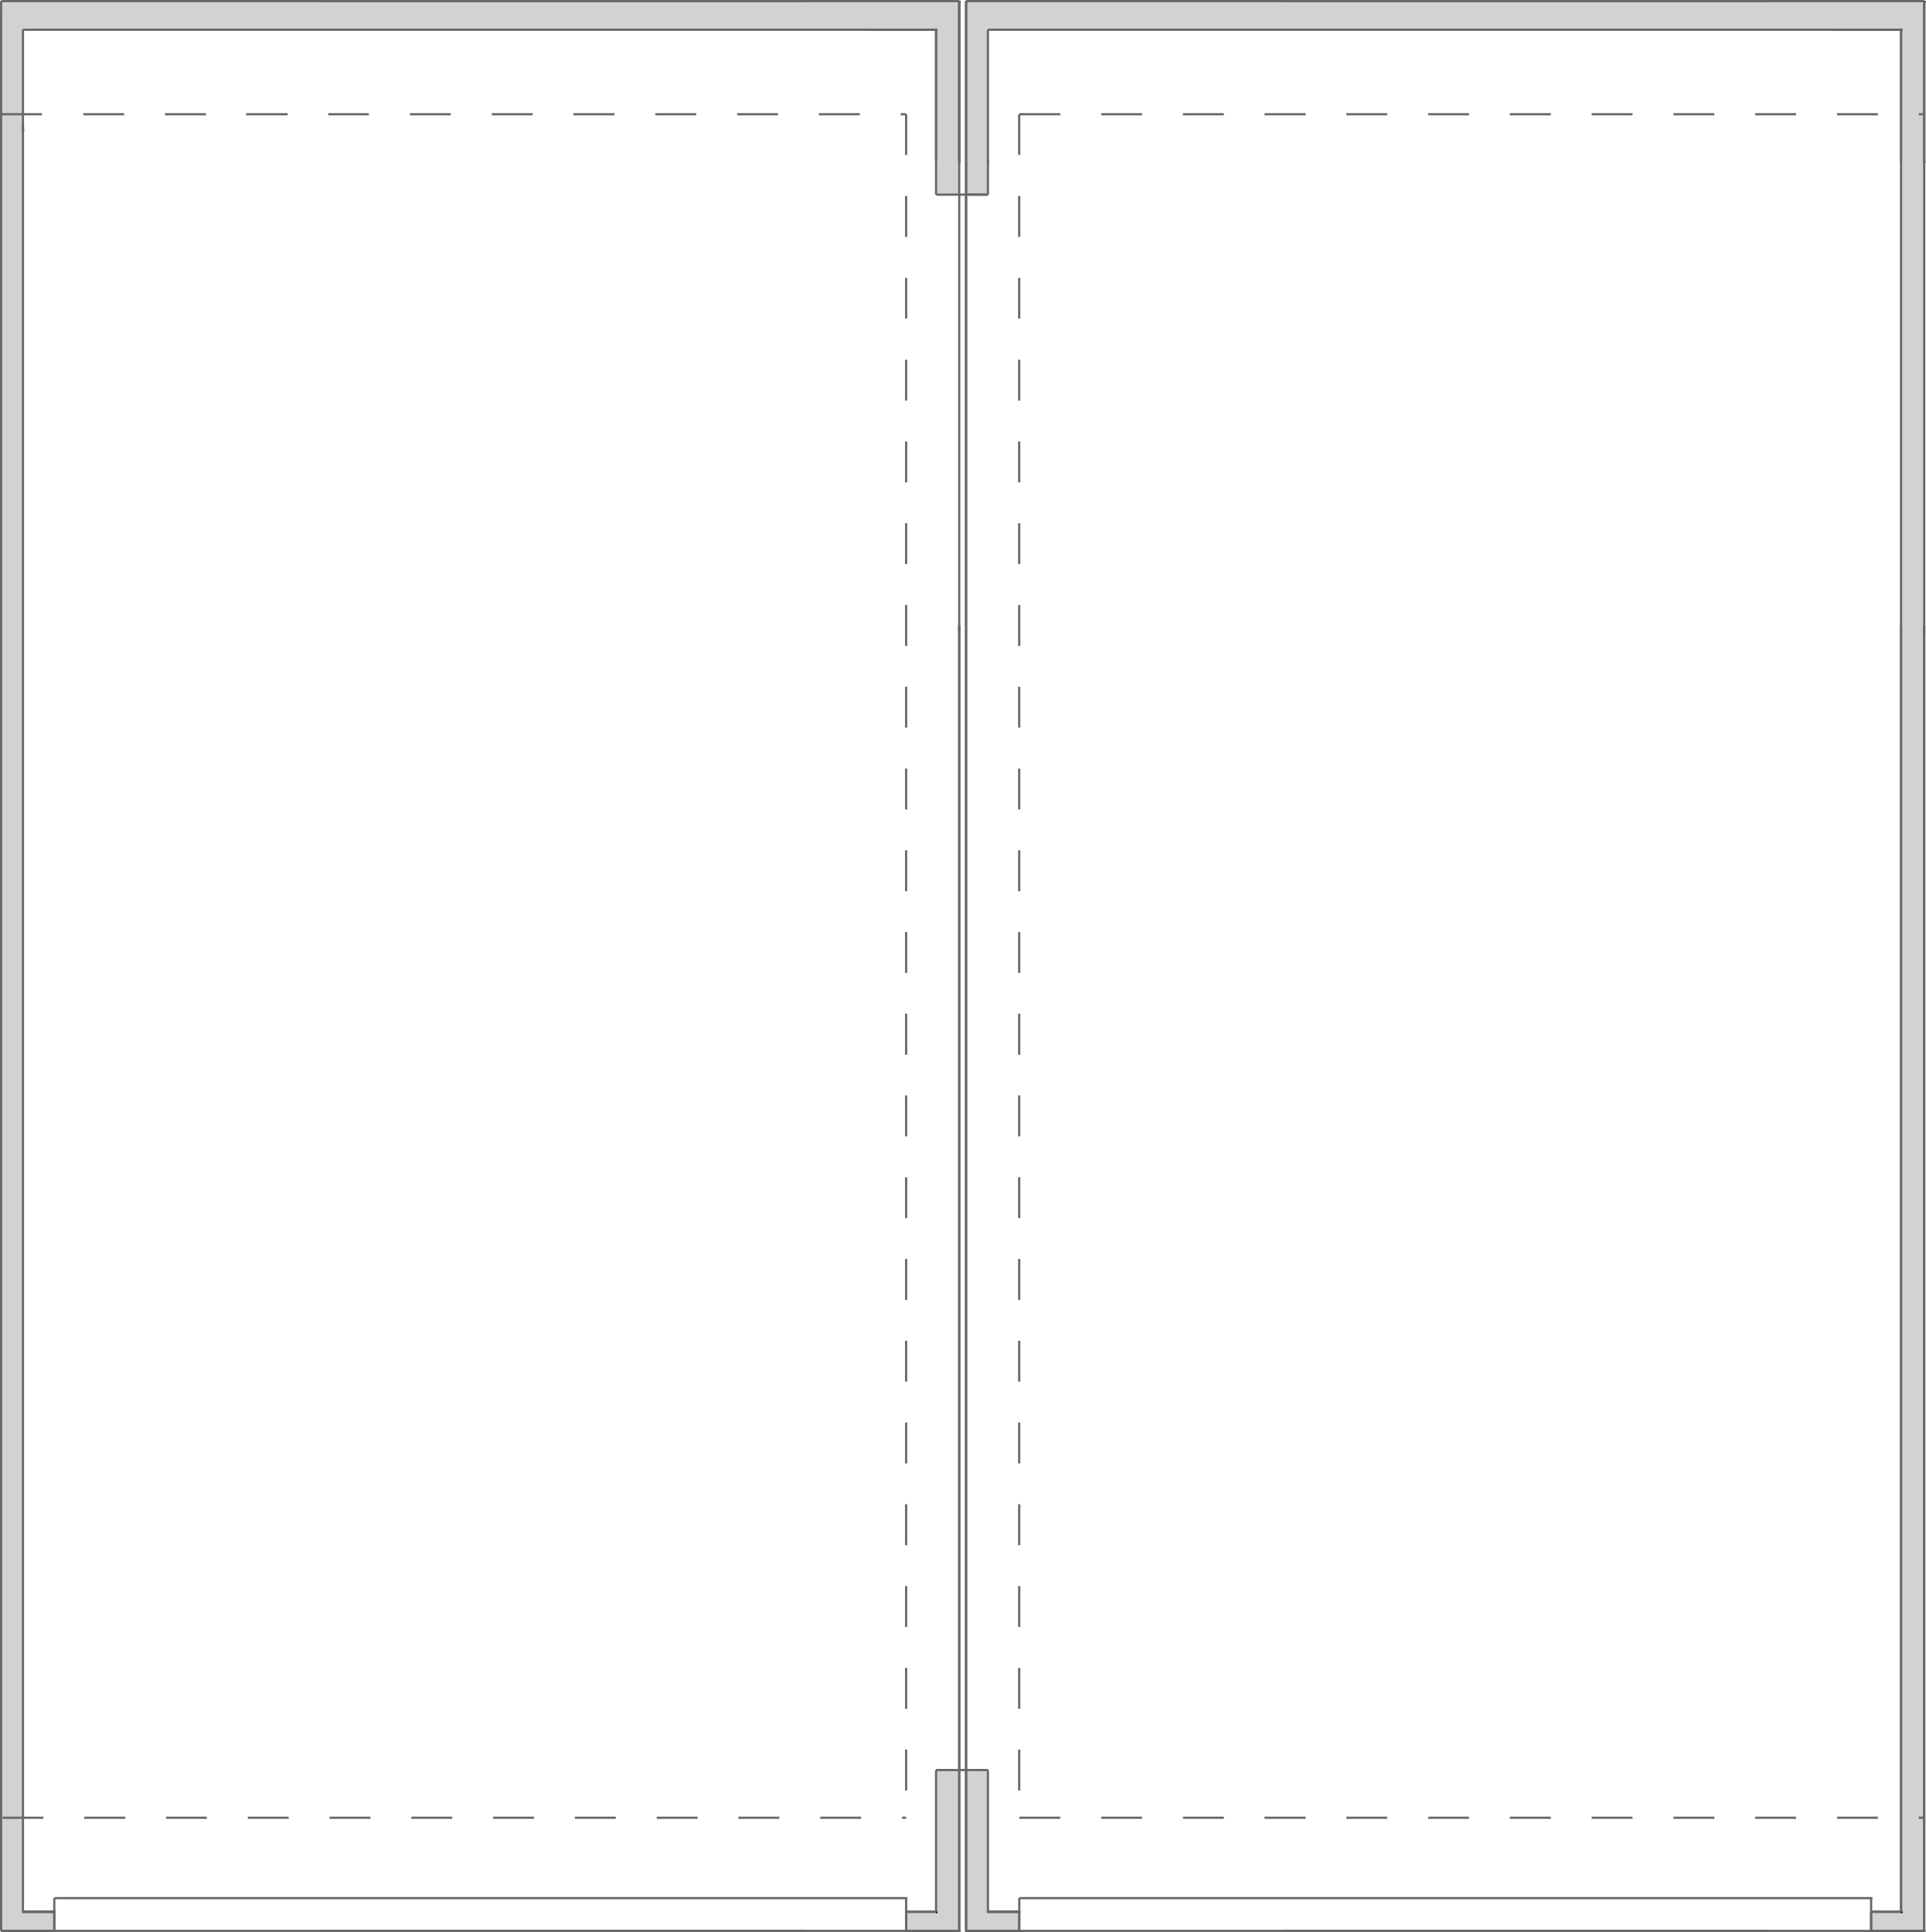
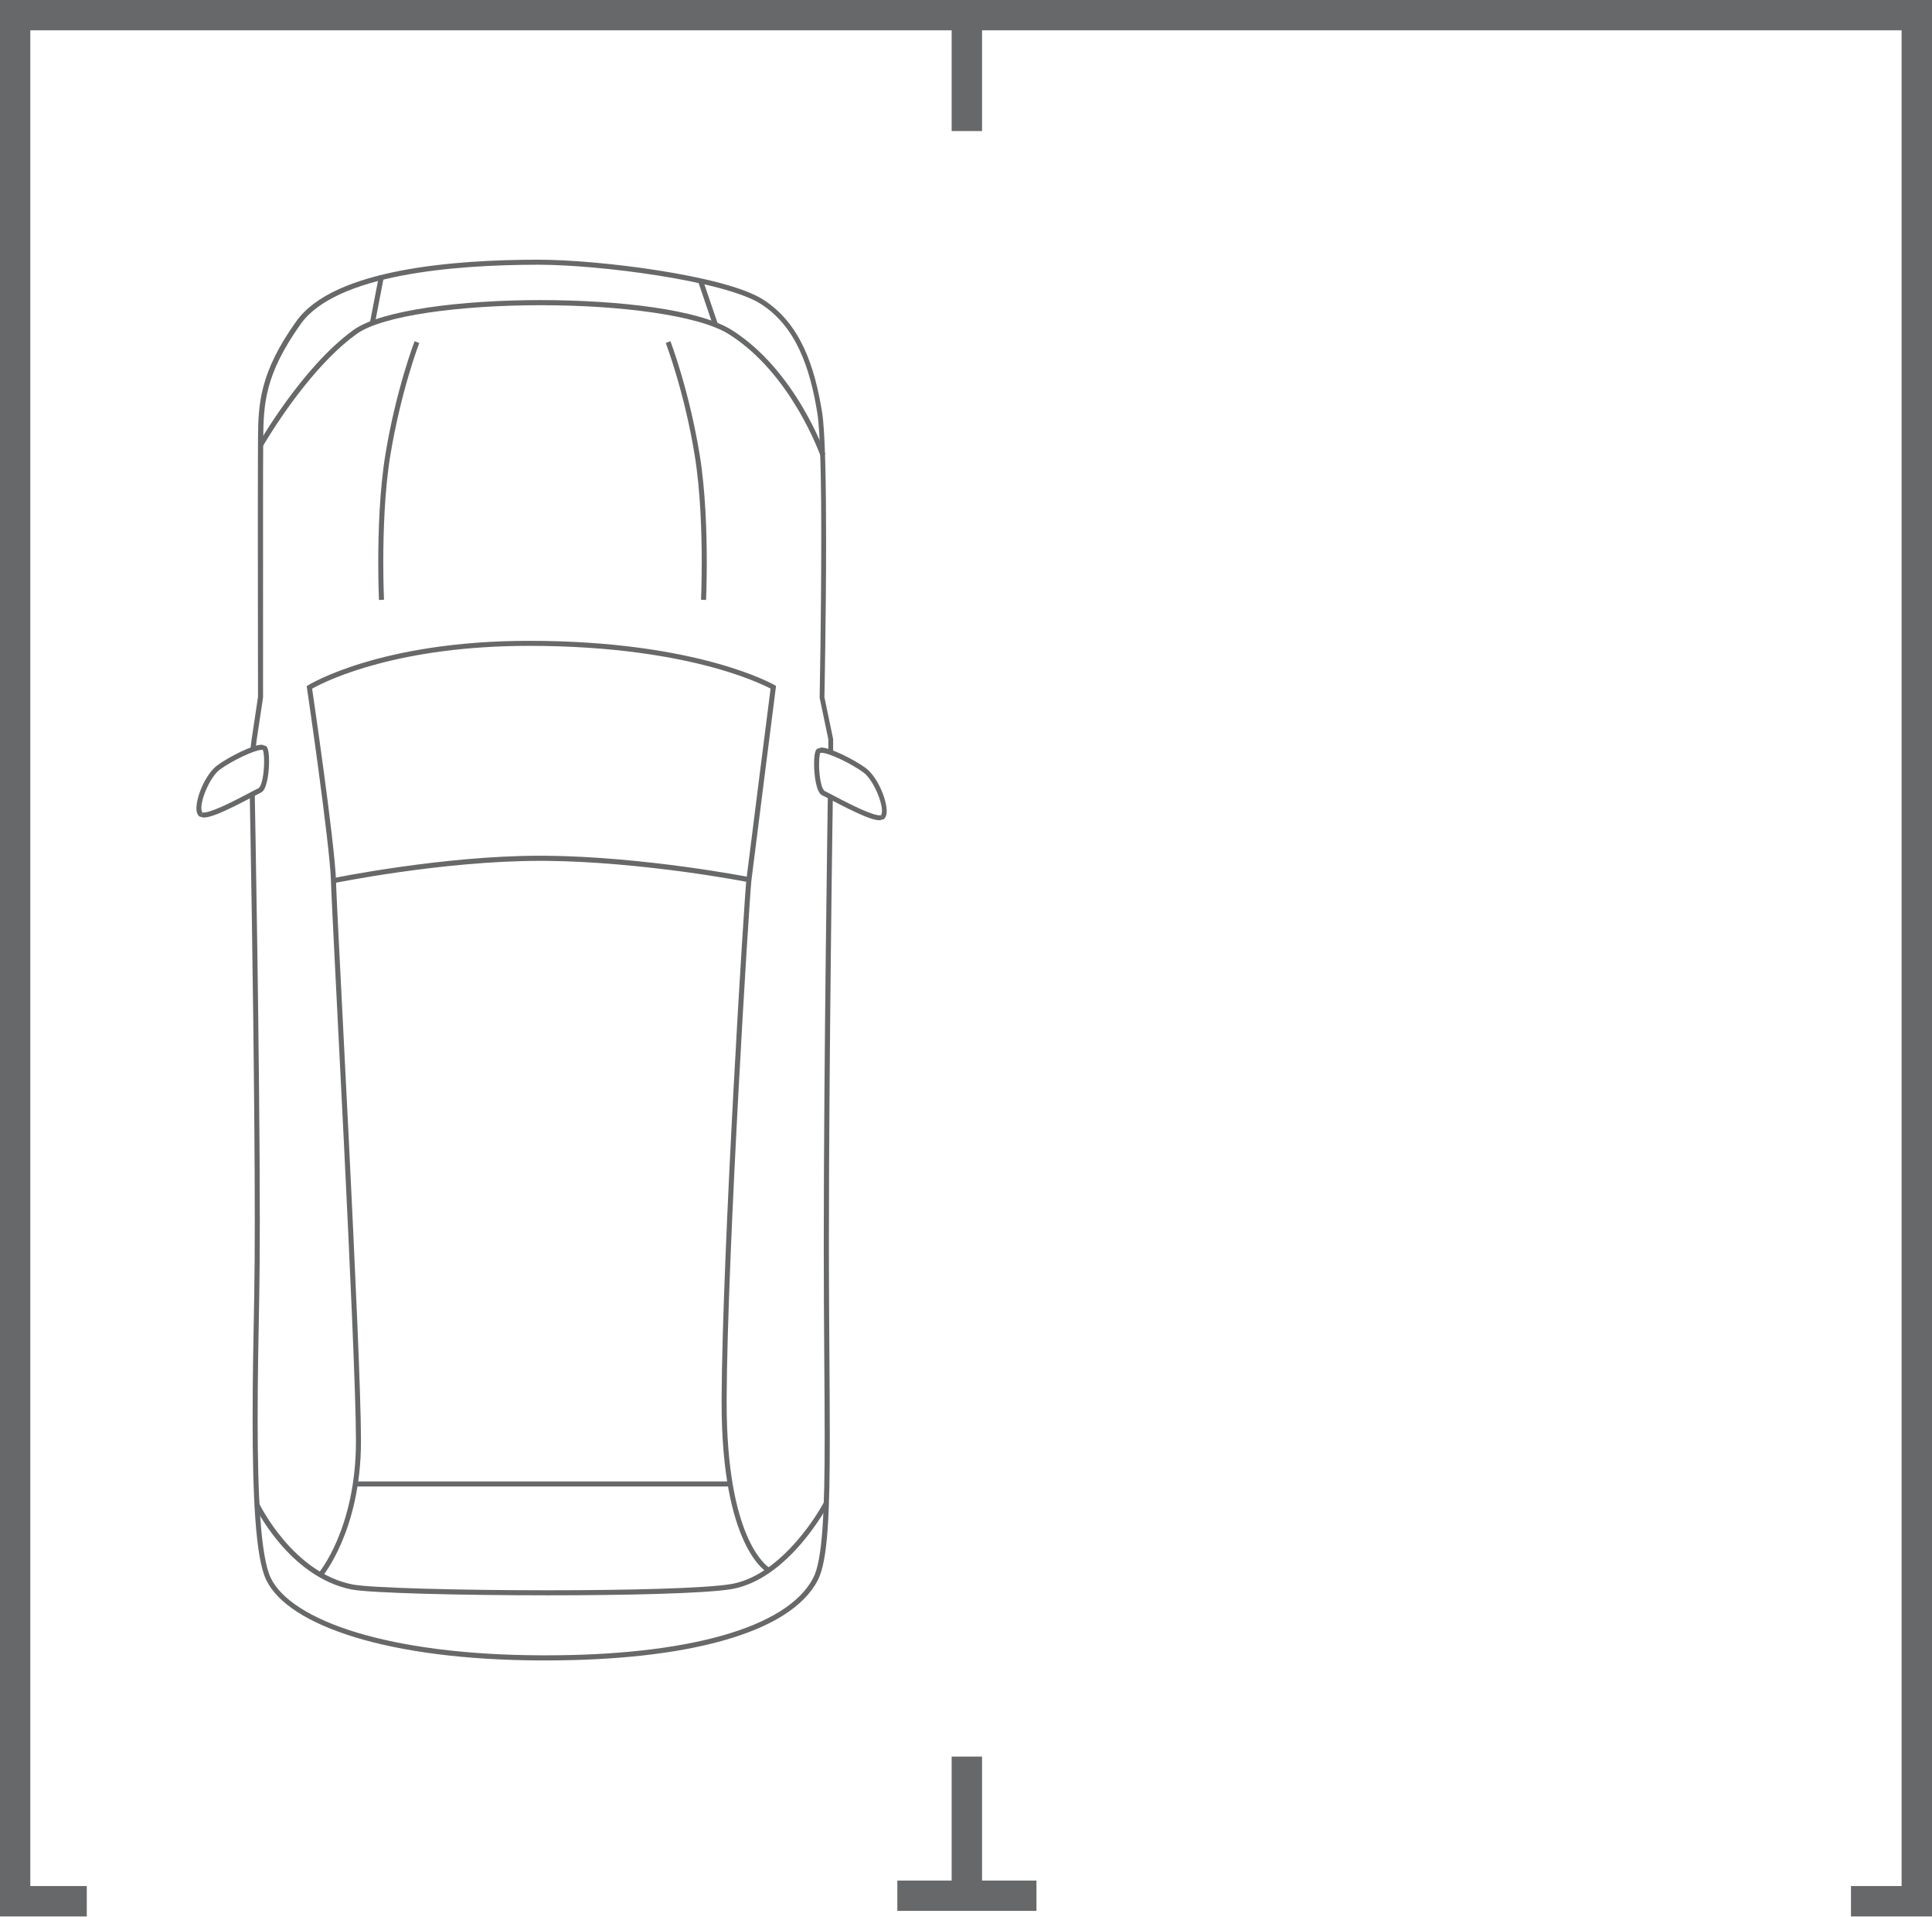
- <svg xmlns="http://www.w3.org/2000/svg" viewBox="0 0 261.05 261.94">
+ <svg xmlns="http://www.w3.org/2000/svg" id="Ebene_2" viewBox="0 0 214.83 213.05">
  <defs>
-     <style>.cls-1{fill:#676869;fill-rule:evenodd;opacity:0.3;}.cls-2{fill:none;stroke:#676869;stroke-miterlimit:10;stroke-width:0.3px;}.cls-3{fill:#000001;}</style>
+     <style>.cls-1{fill:#676869;}</style>
  </defs>
-   <g id="Ebene_2" data-name="Ebene 2">
-     <g id="Ebene_1-2" data-name="Ebene 1">
-       <polyline class="cls-1" points="3.11 4.03 3.11 4.03 0.15 0.15 0.15 261.79 3.11 259.2 3.11 4.03" />
-       <polyline class="cls-1" points="138.18 261.79 133.93 261.79 133.93 259.2 138.18 259.2 138.18 261.79" />
-       <polyline class="cls-1" points="126.9 261.79 122.84 261.79 122.84 259.2 126.9 259.2 126.9 261.79" />
-       <polyline class="cls-1" points="130.97 261.79 133.93 261.79 133.93 239.98 130.97 239.98 130.97 261.79" />
-       <polyline class="cls-1" points="130.04 261.79 126.9 261.79 126.9 239.98 130.04 239.98 130.04 261.79" />
-       <polyline class="cls-1" points="0.15 261.79 7.36 261.79 7.36 259.2 3.11 259.2 0.15 261.79" />
-       <polyline class="cls-1" points="260.86 0.15 260.86 0.15 257.72 4.03 257.72 259.2 253.66 259.2 253.66 261.79 260.86 261.79 260.86 0.15" />
-       <polyline class="cls-1" points="133.93 4.03 257.72 4.03 260.86 0.15 130.97 0.15 133.93 4.03" />
-       <polyline class="cls-1" points="130.97 26.39 130.97 0.15 133.93 4.03 133.93 26.39 130.97 26.39" />
-       <polyline class="cls-1" points="126.9 4.03 3.11 4.03 0.15 0.15 130.04 0.15 126.9 4.03" />
-       <polyline class="cls-1" points="126.9 26.39 130.04 26.39 130.04 0.15 126.9 4.03 126.9 26.39" />
-       <line class="cls-2" x1="7.36" y1="261.79" x2="123.02" y2="261.79" />
-       <polyline class="cls-2" points="3.11 4.03 3.11 17.7 3.29 17.7" />
-       <polyline class="cls-2" points="3.11 16.78 3.11 259.2 3.29 259.2" />
-       <polyline class="cls-2" points="126.9 239.98 126.9 259.2 127.09 259.2" />
-       <line class="cls-2" x1="3.11" y1="4.03" x2="127.09" y2="4.03" />
-       <line class="cls-2" x1="117.3" y1="4.03" x2="127.09" y2="4.03" />
-       <line class="cls-2" x1="3.11" y1="259.2" x2="7.54" y2="259.2" />
-       <line class="cls-2" x1="0.15" y1="261.79" x2="7.54" y2="261.79" />
-       <polyline class="cls-2" points="130.04 261.79 122.84 261.79 123.02 261.79" />
-       <polyline class="cls-2" points="122.84 257.35 122.84 261.79 123.02 261.79" />
-       <polyline class="cls-2" points="7.36 257.35 7.36 261.79 7.54 261.79" />
-       <line class="cls-2" x1="7.36" y1="257.35" x2="123.02" y2="257.35" />
-       <line class="cls-2" x1="122.84" y1="259.2" x2="127.09" y2="259.2" />
-       <path class="cls-2" d="M122.28,246.45h.56m-11.64,0h5.54m-16.63,0h5.54m-16.62,0h5.54m-16.63,0h5.54m-16.63,0H72.4m-16.63,0h5.54m-16.63,0h5.54m-16.63,0h5.55m-16.63,0h5.54m-16.63,0H17m-16.63,0H5.88" />
-       <path class="cls-2" d="M122.1,15.49h.74m-11.83,0h5.55m-16.63,0h5.54m-16.63,0h5.54m-16.63,0H83.3m-16.63,0h5.54m-16.63,0h5.54m-16.62,0H50m-16.63,0H39m-16.63,0h5.55m-16.63,0h5.54m-16.63,0H5.69" />
-       <line class="cls-2" x1="3.11" y1="259.2" x2="7.36" y2="259.2" />
-       <line class="cls-2" x1="7.36" y1="259.2" x2="7.36" y2="261.79" />
-       <line class="cls-2" x1="7.36" y1="261.79" x2="0.15" y2="261.79" />
-       <line class="cls-2" x1="0.15" y1="261.79" x2="0.15" y2="0.15" />
-       <line class="cls-2" x1="0.15" y1="0.15" x2="130.04" y2="0.15" />
-       <line class="cls-2" x1="126.9" y1="4.03" x2="126.9" y2="21.95" />
-       <line class="cls-2" x1="126.9" y1="259.2" x2="122.84" y2="259.2" />
-       <line class="cls-2" x1="122.84" y1="259.2" x2="122.84" y2="261.79" />
-       <line class="cls-2" x1="122.84" y1="261.79" x2="130.04" y2="261.79" />
-       <line class="cls-2" x1="130.04" y1="21.95" x2="130.04" y2="0.15" />
-       <rect class="cls-3" x="130.04" y="0.15" width="0.18" height="0.18" />
-       <rect class="cls-3" x="130.04" y="0.15" width="0.18" height="0.18" />
-       <rect class="cls-3" x="130.04" y="0.15" width="0.18" height="0.18" />
-       <polyline class="cls-2" points="130.04 84.78 130.04 261.79 130.23 261.79" />
-       <line class="cls-2" x1="130.04" y1="261.79" x2="130.04" y2="84.78" />
-       <rect class="cls-3" x="130.04" y="0.15" width="0.18" height="0.18" />
-       <polyline class="cls-2" points="130.04 0.15 130.04 21.95 130.23 21.95" />
-       <line class="cls-2" x1="130.04" y1="85.88" x2="130.04" y2="0.15" />
-       <line class="cls-2" x1="126.9" y1="21.95" x2="126.9" y2="4.03" />
-       <polyline class="cls-2" points="109.17 0.15 43.2 0.15 43.39 0.15" />
-       <polyline class="cls-2" points="109.17 261.79 43.2 261.79 43.39 261.79" />
-       <polyline class="cls-1" points="3.11 259.2 7.36 259.2 3.11 259.2" />
-       <polyline class="cls-2" points="3.11 259.2 7.36 259.2 3.11 259.2" />
-       <rect class="cls-3" x="126.9" y="259.2" width="0.18" height="0.18" />
-       <polyline class="cls-2" points="130.97 0.15 130.97 261.79 131.15 261.79" />
-       <line class="cls-2" x1="138.17" y1="261.79" x2="253.84" y2="261.79" />
-       <polyline class="cls-2" points="133.93 4.03 133.93 21.95 134.11 21.95" />
-       <polyline class="cls-2" points="133.93 239.98 133.93 259.2 134.11 259.2" />
-       <polyline class="cls-2" points="257.72 84.78 257.72 259.2 257.91 259.2" />
-       <line class="cls-2" x1="133.93" y1="4.03" x2="257.91" y2="4.03" />
-       <line class="cls-2" x1="248.11" y1="4.03" x2="257.91" y2="4.03" />
-       <line class="cls-2" x1="133.93" y1="259.2" x2="138.36" y2="259.2" />
-       <line class="cls-2" x1="130.97" y1="261.79" x2="138.36" y2="261.79" />
-       <polyline class="cls-2" points="260.86 261.79 253.66 261.79 253.84 261.79" />
-       <polyline class="cls-2" points="253.66 257.35 253.66 261.79 253.84 261.79" />
-       <polyline class="cls-2" points="138.18 257.35 138.18 261.79 138.36 261.79" />
-       <line class="cls-2" x1="138.17" y1="257.35" x2="253.84" y2="257.35" />
-       <line class="cls-2" x1="253.66" y1="259.2" x2="257.91" y2="259.2" />
-       <path class="cls-2" d="M260.12,246.45h.74m-11.82,0h5.54m-16.63,0h5.54m-16.62,0h5.54m-16.63,0h5.54m-16.63,0h5.55m-16.63,0h5.54m-16.63,0h5.54m-16.63,0H177m-16.63,0h5.54m-16.63,0h5.54m-16.63,0h5.55" />
-       <path class="cls-2" d="M260.12,15.49h.74m-11.82,0h5.54m-16.63,0h5.54m-16.62,0h5.54m-16.63,0h5.54m-16.63,0h5.55m-16.63,0h5.54m-16.63,0h5.54m-16.63,0H177m-16.63,0h5.54m-16.63,0h5.54m-16.63,0h5.55" />
-       <line class="cls-2" x1="133.93" y1="259.2" x2="138.17" y2="259.2" />
-       <line class="cls-2" x1="138.17" y1="259.2" x2="138.17" y2="261.79" />
-       <line class="cls-2" x1="138.17" y1="261.79" x2="130.97" y2="261.79" />
-       <line class="cls-2" x1="130.97" y1="261.79" x2="130.97" y2="0.15" />
-       <line class="cls-2" x1="130.97" y1="0.15" x2="260.86" y2="0.15" />
-       <line class="cls-2" x1="257.72" y1="4.03" x2="257.72" y2="21.95" />
-       <line class="cls-2" x1="257.72" y1="259.2" x2="253.66" y2="259.2" />
-       <line class="cls-2" x1="253.66" y1="259.2" x2="253.66" y2="261.79" />
-       <line class="cls-2" x1="253.66" y1="261.79" x2="260.86" y2="261.79" />
-       <line class="cls-2" x1="260.86" y1="21.95" x2="260.86" y2="0.15" />
-       <rect class="cls-3" x="260.86" y="0.15" width="0.18" height="0.18" />
-       <rect class="cls-3" x="260.86" y="0.15" width="0.18" height="0.18" />
-       <rect class="cls-3" x="260.86" y="0.15" width="0.18" height="0.18" />
-       <line class="cls-2" x1="257.72" y1="84.78" x2="257.72" y2="259.2" />
-       <polyline class="cls-2" points="260.86 84.78 260.86 261.79 261.05 261.79" />
-       <line class="cls-2" x1="260.86" y1="261.79" x2="260.86" y2="84.78" />
-       <rect class="cls-3" x="260.86" y="0.15" width="0.18" height="0.18" />
-       <polyline class="cls-2" points="260.86 0.15 260.86 21.95 261.05 21.95" />
-       <line class="cls-2" x1="260.86" y1="85.88" x2="260.86" y2="0.15" />
-       <line class="cls-2" x1="257.72" y1="84.78" x2="257.72" y2="4.03" />
-       <polyline class="cls-2" points="239.98 0.15 174.02 0.15 174.21 0.15" />
-       <polyline class="cls-2" points="239.98 261.79 174.02 261.79 174.21 261.79" />
-       <polyline class="cls-1" points="133.93 259.2 138.18 259.2 133.93 259.2" />
-       <polyline class="cls-2" points="133.93 259.2 138.18 259.2 133.93 259.2" />
-       <rect class="cls-3" x="257.72" y="259.2" width="0.18" height="0.18" />
-       <path class="cls-2" d="M138.17,237.21v5.55m0-16.63v5.54m0-16.63v5.54m0-16.63v5.55m0-16.63v5.54m0-16.63v5.54m0-16.63v5.55m0-16.63v5.54m0-16.63v5.55m0-16.63V143m0-16.63v5.54m0-16.63v5.55m0-16.63v5.54m0-16.63v5.54m0-16.63v5.55m0-16.63v5.54m0-16.63v5.54m0-16.62v5.54m0-16.63V43.2m0-16.63v5.55m0-16.63V21" />
-       <path class="cls-2" d="M122.84,237.21v5.55m0-16.63v5.54m0-16.63v5.54m0-16.63v5.55m0-16.63v5.54m0-16.63v5.54m0-16.63v5.55m0-16.63v5.54m0-16.63v5.55m0-16.63V143m0-16.63v5.54m0-16.63v5.55m0-16.63v5.54m0-16.63v5.54m0-16.63v5.55m0-16.63v5.54m0-16.63v5.54m0-16.62v5.54m0-16.63V43.2m0-16.63v5.55m0-16.63V21" />
-       <line class="cls-2" x1="133.93" y1="239.98" x2="126.9" y2="239.98" />
-       <line class="cls-2" x1="133.93" y1="26.39" x2="126.9" y2="26.39" />
-       <line class="cls-2" x1="133.93" y1="26.39" x2="130.97" y2="26.39" />
-       <line class="cls-2" x1="126.9" y1="21.95" x2="126.9" y2="26.39" />
-       <line class="cls-2" x1="133.93" y1="21.95" x2="133.93" y2="26.39" />
-     </g>
+   <g id="Ebene_1-2">
+     <polygon class="cls-1" points="9.65 209.67 3.37 209.67 3.37 3.37 211.45 3.37 211.45 209.67 205.82 209.67 205.82 213.05 214.83 213.05 214.83 0 0 0 0 213.05 9.65 213.05 9.65 209.67" />
+     <polyline class="cls-1" points="105.82 1.92 105.82 14.57 109.2 14.57 109.2 1.92" />
+     <polyline class="cls-1" points="105.82 195.28 105.82 210.75 109.2 210.75 109.2 195.28" />
+     <polyline class="cls-1" points="99.78 212.43 115.25 212.43 115.25 209.06 99.78 209.06" />
+     <path class="cls-1" d="M92.05,88.54s-.45,29.45-.45,49.64v1.05c0,8.02.1,14.85.1,20.38.01,8.39-.24,13.85-1.27,15.8-1.44,2.8-5.01,4.98-10.18,6.43-5.16,1.45-11.9,2.19-19.63,2.18h-.5c-8.41-.03-15.35-.99-20.47-2.54-5.13-1.55-8.42-3.72-9.54-6.06-.56-1.14-.94-3.51-1.16-6.61-.22-3.1-.3-6.93-.3-11.07,0-4.43.09-9.21.18-13.8.04-2.19.06-5,.06-8.2,0-17.79-.56-47.43-.56-47.43h-.56s.03,1.86.09,4.92c.16,9.17.47,29.17.47,42.51,0,3.19-.02,6-.06,8.19-.09,4.59-.18,9.37-.18,13.81,0,4.14.08,7.99.3,11.11.23,3.13.59,5.51,1.22,6.81,1.27,2.59,4.69,4.77,9.88,6.36,5.2,1.58,12.19,2.54,20.64,2.57h.5c7.76,0,14.54-.73,19.78-2.21,5.23-1.47,8.95-3.68,10.53-6.71,1.14-2.23,1.33-7.63,1.33-16.06,0-5.54-.09-12.37-.1-20.38v-1.05c0-10.1.11-22.5.22-32.39.05-4.94.11-9.25.15-12.33.04-3.08.07-4.91.07-4.92h-.56Z" />
+     <path class="cls-1" d="M98.07,90.87l.16.23c.3-.22.36-.57.37-.94-.02-1.39-1.05-3.8-2.32-4.77-.67-.49-1.65-1.05-2.59-1.5-.95-.44-1.81-.78-2.38-.79l-.48.16c-.17.19-.2.4-.25.68-.04.28-.06.62-.06.99,0,.67.07,1.44.2,2.09.07.32.15.61.26.85.11.24.23.45.47.56.33.14,1.58.84,2.89,1.48,1.33.65,2.68,1.27,3.46,1.28l.44-.11-.16-.23-.16-.23h-.02s-.1.02-.1.02c-.51.01-1.93-.58-3.21-1.22-1.31-.64-2.53-1.32-2.92-1.5l-.19-.27c-.25-.56-.41-1.76-.4-2.71,0-.35.02-.67.05-.91l.06-.28.03-.07v-.02s0-.01,0-.01l.02.02h0s-.02-.02-.02-.02l.02.02-.05-.05.04.07h.02s-.05-.07-.05-.07l.04.07h.1c.35-.02,1.24.29,2.14.72.91.43,1.87.98,2.5,1.44,1.05.74,2.11,3.19,2.09,4.31,0,.31-.08.47-.12.48l.16.23Z" />
+     <path class="cls-1" d="M22.35,90.55l.16-.23s-.13-.17-.12-.48c-.02-1.13,1.04-3.57,2.09-4.31.63-.46,1.59-1.01,2.5-1.44.9-.43,1.79-.74,2.14-.73h.09s0,.01,0,.01l.04-.07-.05.05h.02s.04-.05.04-.05l-.05.05.02-.02h-.02s0,.02,0,.02l.02-.02h-.02s.08.2.11.43c.03.23.05.53.05.86,0,.64-.06,1.38-.18,1.97-.06.3-.14.56-.22.74l-.19.28c-.39.17-1.61.85-2.92,1.5-1.29.64-2.7,1.24-3.21,1.22h-.1s-.02-.01-.02-.01l-.16.23-.16.23.44.11c.78-.01,2.13-.63,3.46-1.28,1.31-.65,2.57-1.34,2.89-1.49.24-.11.36-.32.47-.56.31-.72.45-1.93.45-2.94,0-.37-.02-.71-.06-.99-.05-.28-.09-.49-.25-.68l-.48-.16c-.57,0-1.43.34-2.38.79-.94.45-1.92,1.01-2.59,1.5-1.28.97-2.3,3.38-2.32,4.77,0,.37.07.72.37.94l.16-.23Z" />
+     <path class="cls-1" d="M92.64,83.59v-1.44l-.97-4.66-.28.06h.28s.19-8.92.19-17.41c0-6.18-.1-12.11-.44-14.27-.81-5.02-2.36-9.91-6.6-12.59-2.15-1.35-6.66-2.43-11.52-3.2-4.86-.77-10.04-1.21-13.45-1.21h-.02c-4.65,0-10.31.26-15.33,1.23-5.02.98-9.42,2.65-11.54,5.6-4.09,5.71-4.25,9.22-4.27,13.08-.01,1.29-.02,4.91-.02,9.16,0,8.52.02,19.57.02,19.57h.28l-.28-.04-.71,4.72-.13,1.06.56.07.13-1.06-.28-.03.28.04.71-4.74v-.02s0-2.76,0-6.59c0-3.83,0-8.72,0-12.98s0-7.88.02-9.16c.04-3.85.15-7.11,4.17-12.76,1.93-2.73,6.22-4.41,11.19-5.37,4.97-.96,10.6-1.22,15.23-1.22h.02c3.36,0,8.53.44,13.36,1.21,4.82.76,9.33,1.87,11.31,3.12,4.01,2.53,5.54,7.22,6.34,12.2.33,2.05.44,8.01.43,14.18,0,4.24-.05,8.59-.09,11.88-.05,3.29-.09,5.51-.09,5.52v.03l.97,4.63v1.38h.56Z" />
+     <path class="cls-1" d="M85.61,174.32l-.04-.02c-.44-.28-4.77-3.41-4.77-18.39v-.35c.07-16.32,2.52-55.68,2.76-57.74.13-1.04.8-6.39,1.45-11.48.65-5.08,1.26-9.9,1.26-9.91l.02-.18-.16-.09s-8.43-4.92-27.29-4.92c-16.62,0-24.54,4.91-24.58,4.94l-.16.1.03.18s.64,4.34,1.29,9.19c.65,4.85,1.32,10.23,1.38,12.27.11,4.14,2.78,52.24,2.78,62.25v.06c0,4.9-1.06,8.58-2.1,11.03-.52,1.22-1.05,2.14-1.44,2.75-.19.3-.36.53-.47.68l-.17.22.43.36s4.3-5.07,4.31-15.04v-.07c0-10.05-2.67-58.14-2.78-62.26-.12-4.19-2.68-21.52-2.68-21.53l-.28.04.15.24s.11-.07.36-.2c1.7-.92,9.49-4.65,23.93-4.65,9.38,0,16.14,1.22,20.55,2.43,2.21.61,3.82,1.21,4.89,1.67.53.23.93.41,1.19.54.26.13.38.2.38.2l.14-.24-.28-.04s-2.46,19.3-2.71,21.39c-.25,2.13-2.69,41.44-2.76,57.81v.35c0,16.08,4.99,18.85,5.11,18.91l.26-.5Z" />
+     <path class="cls-1" d="M83.33,97.51s-11.58-2.27-22.63-2.38c-.22,0-.44,0-.66,0-10.89,0-23.02,2.5-23.03,2.5l.11.55s3.02-.62,7.4-1.24c4.38-.62,10.11-1.24,15.52-1.24.22,0,.43,0,.65,0,5.49.05,11.12.65,15.38,1.22,4.26.58,7.14,1.15,7.14,1.15l.11-.55Z" />
+     <path class="cls-1" d="M91.77,50.5s-3.24-9.32-10.43-13.83c-3.64-2.26-12.44-3.3-21.2-3.31-4.45,0-8.88.28-12.58.83-3.7.56-6.67,1.36-8.25,2.49-5.73,4.13-10.57,12.66-10.59,12.68l.49.28s.3-.53.84-1.38c1.62-2.57,5.41-8.11,9.59-11.12,1.41-1.03,4.34-1.85,8-2.39,3.66-.54,8.07-.82,12.5-.82,8.7,0,17.52,1.09,20.9,3.22,3.48,2.18,6.04,5.56,7.72,8.41.84,1.42,1.46,2.71,1.87,3.64.41.93.61,1.49.61,1.49l.53-.18Z" />
+     <polyline class="cls-1" points="79.81 35.98 78.12 31.01 77.59 31.19 79.28 36.17" />
+     <polyline class="cls-1" points="41.69 35.94 42.7 30.7 42.15 30.6 41.14 35.83" />
+     <path class="cls-1" d="M91.6,167.03s-.26.5-.76,1.28c-1.49,2.34-5.1,7.08-9.62,7.8-2.89.47-11.54.68-20.26.68-9.83,0-19.84-.26-21.77-.65-3.31-.65-5.9-2.88-7.67-4.97-.88-1.04-1.56-2.05-2.01-2.79-.45-.74-.68-1.21-.68-1.21l-.51.25s3.77,7.88,10.76,9.28c2.08.4,12,.65,21.87.65,8.74,0,17.36-.2,20.35-.68,6.46-1.09,10.77-9.36,10.79-9.37l-.5-.26Z" />
+     <polyline class="cls-1" points="81.18 164.69 39.57 164.69 39.57 165.25 81.18 165.25" />
+     <path class="cls-1" d="M78.51,66.7s.08-1.71.08-4.21c0-3.3-.14-7.98-.79-11.94-1.18-7.23-3.25-12.61-3.25-12.62l-.52.2s.51,1.33,1.17,3.56c.66,2.23,1.47,5.36,2.05,8.95.64,3.91.78,8.57.78,11.85,0,2.49-.08,4.18-.08,4.18l.56.03Z" />
+     <path class="cls-1" d="M42.7,66.67s-.08-1.7-.08-4.18c0-3.28.14-7.94.78-11.85.59-3.58,1.39-6.71,2.05-8.95.66-2.23,1.17-3.55,1.17-3.56l-.52-.2s-2.07,5.39-3.25,12.62c-.65,3.96-.79,8.64-.79,11.94,0,2.5.08,4.21.08,4.21l.56-.03Z" />
  </g>
</svg>
